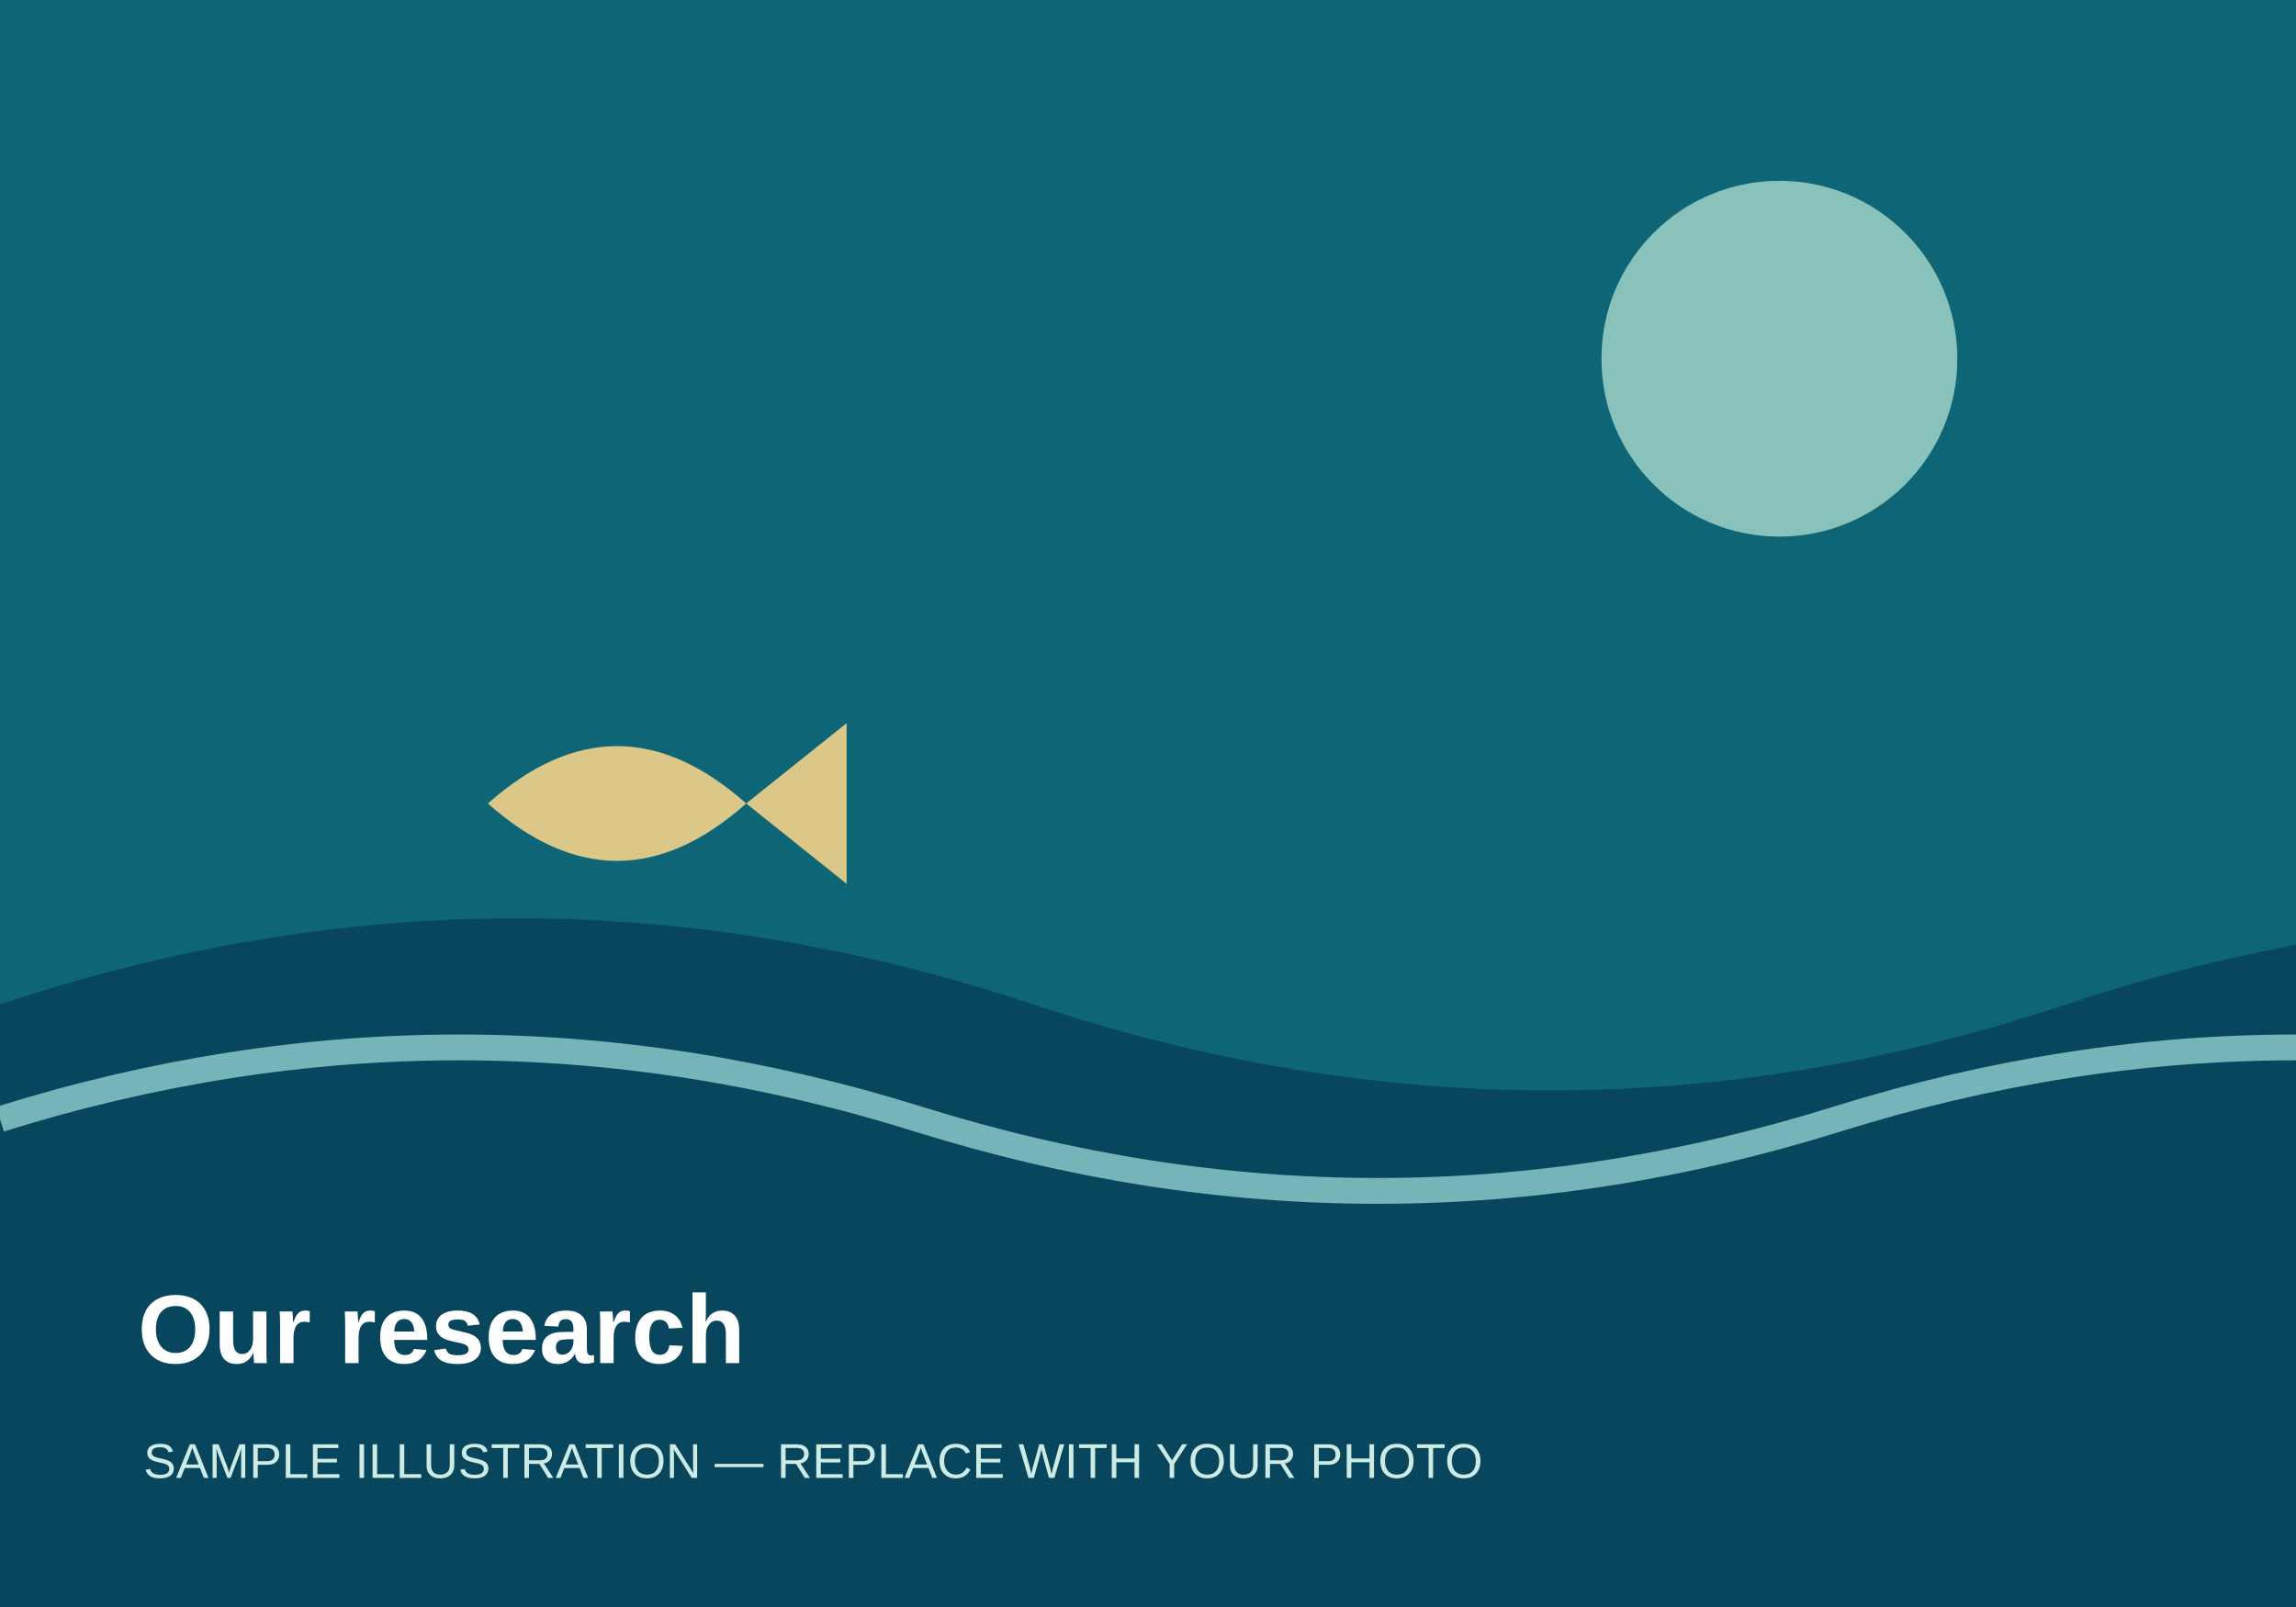
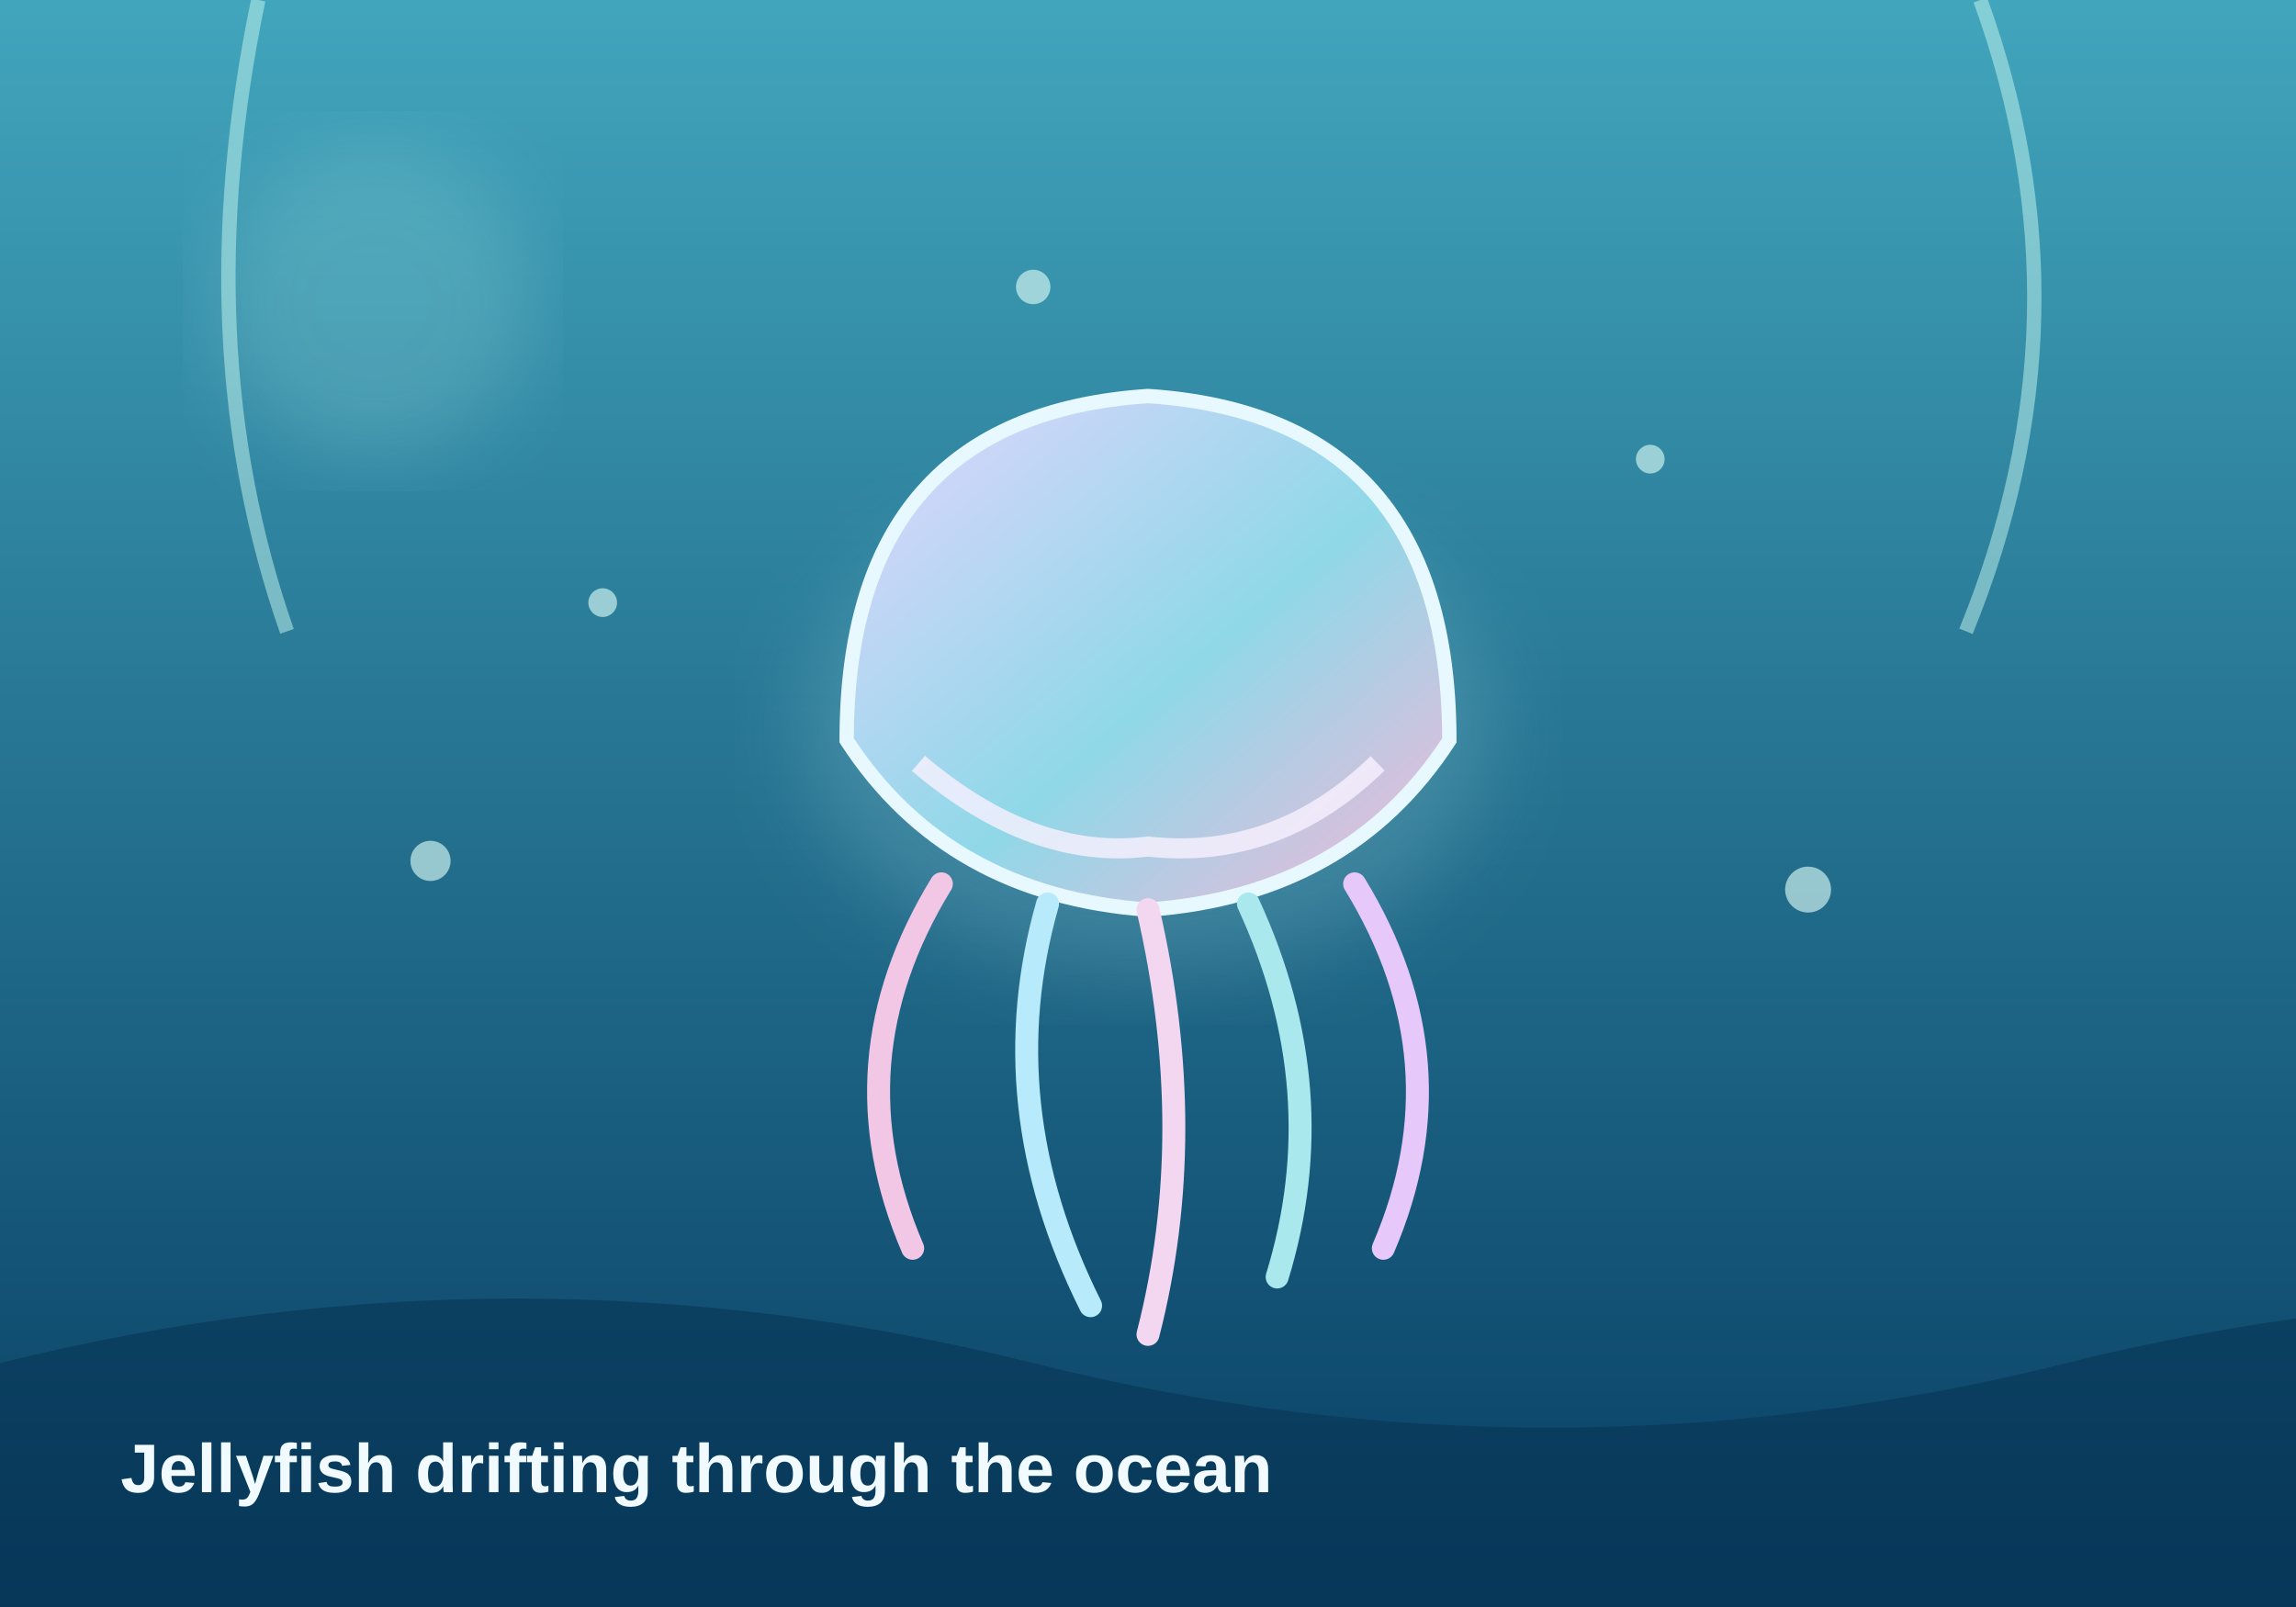
<svg xmlns="http://www.w3.org/2000/svg" viewBox="0 0 800 560">
-   <rect width="800" height="560" fill="#0d6575" />
-   <path d="M0 350 Q180 290 360 350 T720 350 T1080 350 V560 H0Z" fill="#063e58" opacity=".8" />
-   <circle cx="620" cy="125" r="62" fill="#bce9d9" opacity=".7" />
-   <path d="M0 390 Q160 340 320 390 T640 390 T960 390" fill="none" stroke="#a4e4df" stroke-width="9" opacity=".7" />
-   <g fill="#f2d28b" opacity=".9">
-     <path d="M170 280q45-40 90 0q-45 40-90 0zm90 0 35-28v56z" />
+   <defs>
+     <linearGradient id="water" x2="0" y2="1">
+       <stop stop-color="#42a6bd" />
+       <stop offset="1" stop-color="#073d62" />
+     </linearGradient>
+     <linearGradient id="bell" x2="1" y2="1">
+       <stop stop-color="#e4d5ff" />
+       <stop offset=".55" stop-color="#8fd8e8" />
+       <stop offset="1" stop-color="#f6b6d9" />
+     </linearGradient>
+     <filter id="glow">
+       <feGaussianBlur stdDeviation="14" />
+     </filter>
+   </defs>
+   <rect width="800" height="560" fill="url(#water)" />
+   <circle cx="130" cy="105" r="55" fill="#b9f2ec" opacity=".18" filter="url(#glow)" />
+   <g fill="none" stroke="#c8f7f0" stroke-width="5" opacity=".5">
+     <path d="M90 0 Q65 120 100 220" />
+     <path d="M690 0 Q730 110 685 220" />
  </g>
-   <text x="48" y="475" fill="#fff" font-family="Arial,sans-serif" font-size="34" font-weight="bold">Our research</text>
-   <text x="50" y="515" fill="#ccebe5" font-family="Arial,sans-serif" font-size="17">SAMPLE ILLUSTRATION — REPLACE WITH YOUR PHOTO</text>
+   <g fill="#d5f7f3" opacity=".65">
+     <circle cx="150" cy="300" r="7" />
+     <circle cx="210" cy="210" r="5" />
+     <circle cx="630" cy="310" r="8" />
+     <circle cx="575" cy="160" r="5" />
+     <circle cx="360" cy="100" r="6" />
+   </g>
+   <g transform="translate(400 250)">
+     <ellipse cx="0" cy="5" rx="120" ry="85" fill="#b9eaf1" opacity=".18" filter="url(#glow)" />
+     <path d="M-105 8 Q-105 -105 0 -112 Q105 -105 105 8 Q70 62 0 67 Q-70 62 -105 8Z" fill="url(#bell)" stroke="#e7f9ff" stroke-width="5" />
+     <path d="M-80 16 Q-40 50 0 45 Q45 50 80 16" fill="none" stroke="#f9f1ff" stroke-width="7" opacity=".8" />
+     <g fill="none" stroke-linecap="round" stroke-width="8">
+       <path d="M-72 58 Q-110 120 -82 185" stroke="#f2c7e5" />
+       <path d="M-35 65 Q-55 135 -20 205" stroke="#b7eafa" />
+       <path d="M0 67 Q18 145 0 215" stroke="#f3d7f1" />
+       <path d="M35 65 Q65 130 45 195" stroke="#a9e8ec" />
+       <path d="M72 58 Q110 120 82 185" stroke="#e7c8fa" />
+     </g>
+   </g>
+   <path d="M0 475 Q180 430 360 475 T720 475 T1080 475 V560 H0Z" fill="#062f50" opacity=".5" />
+   <text x="42" y="520" fill="#f1fbff" font-family="Arial,sans-serif" font-size="24" font-weight="bold">Jellyfish drifting through the ocean</text>
</svg>
